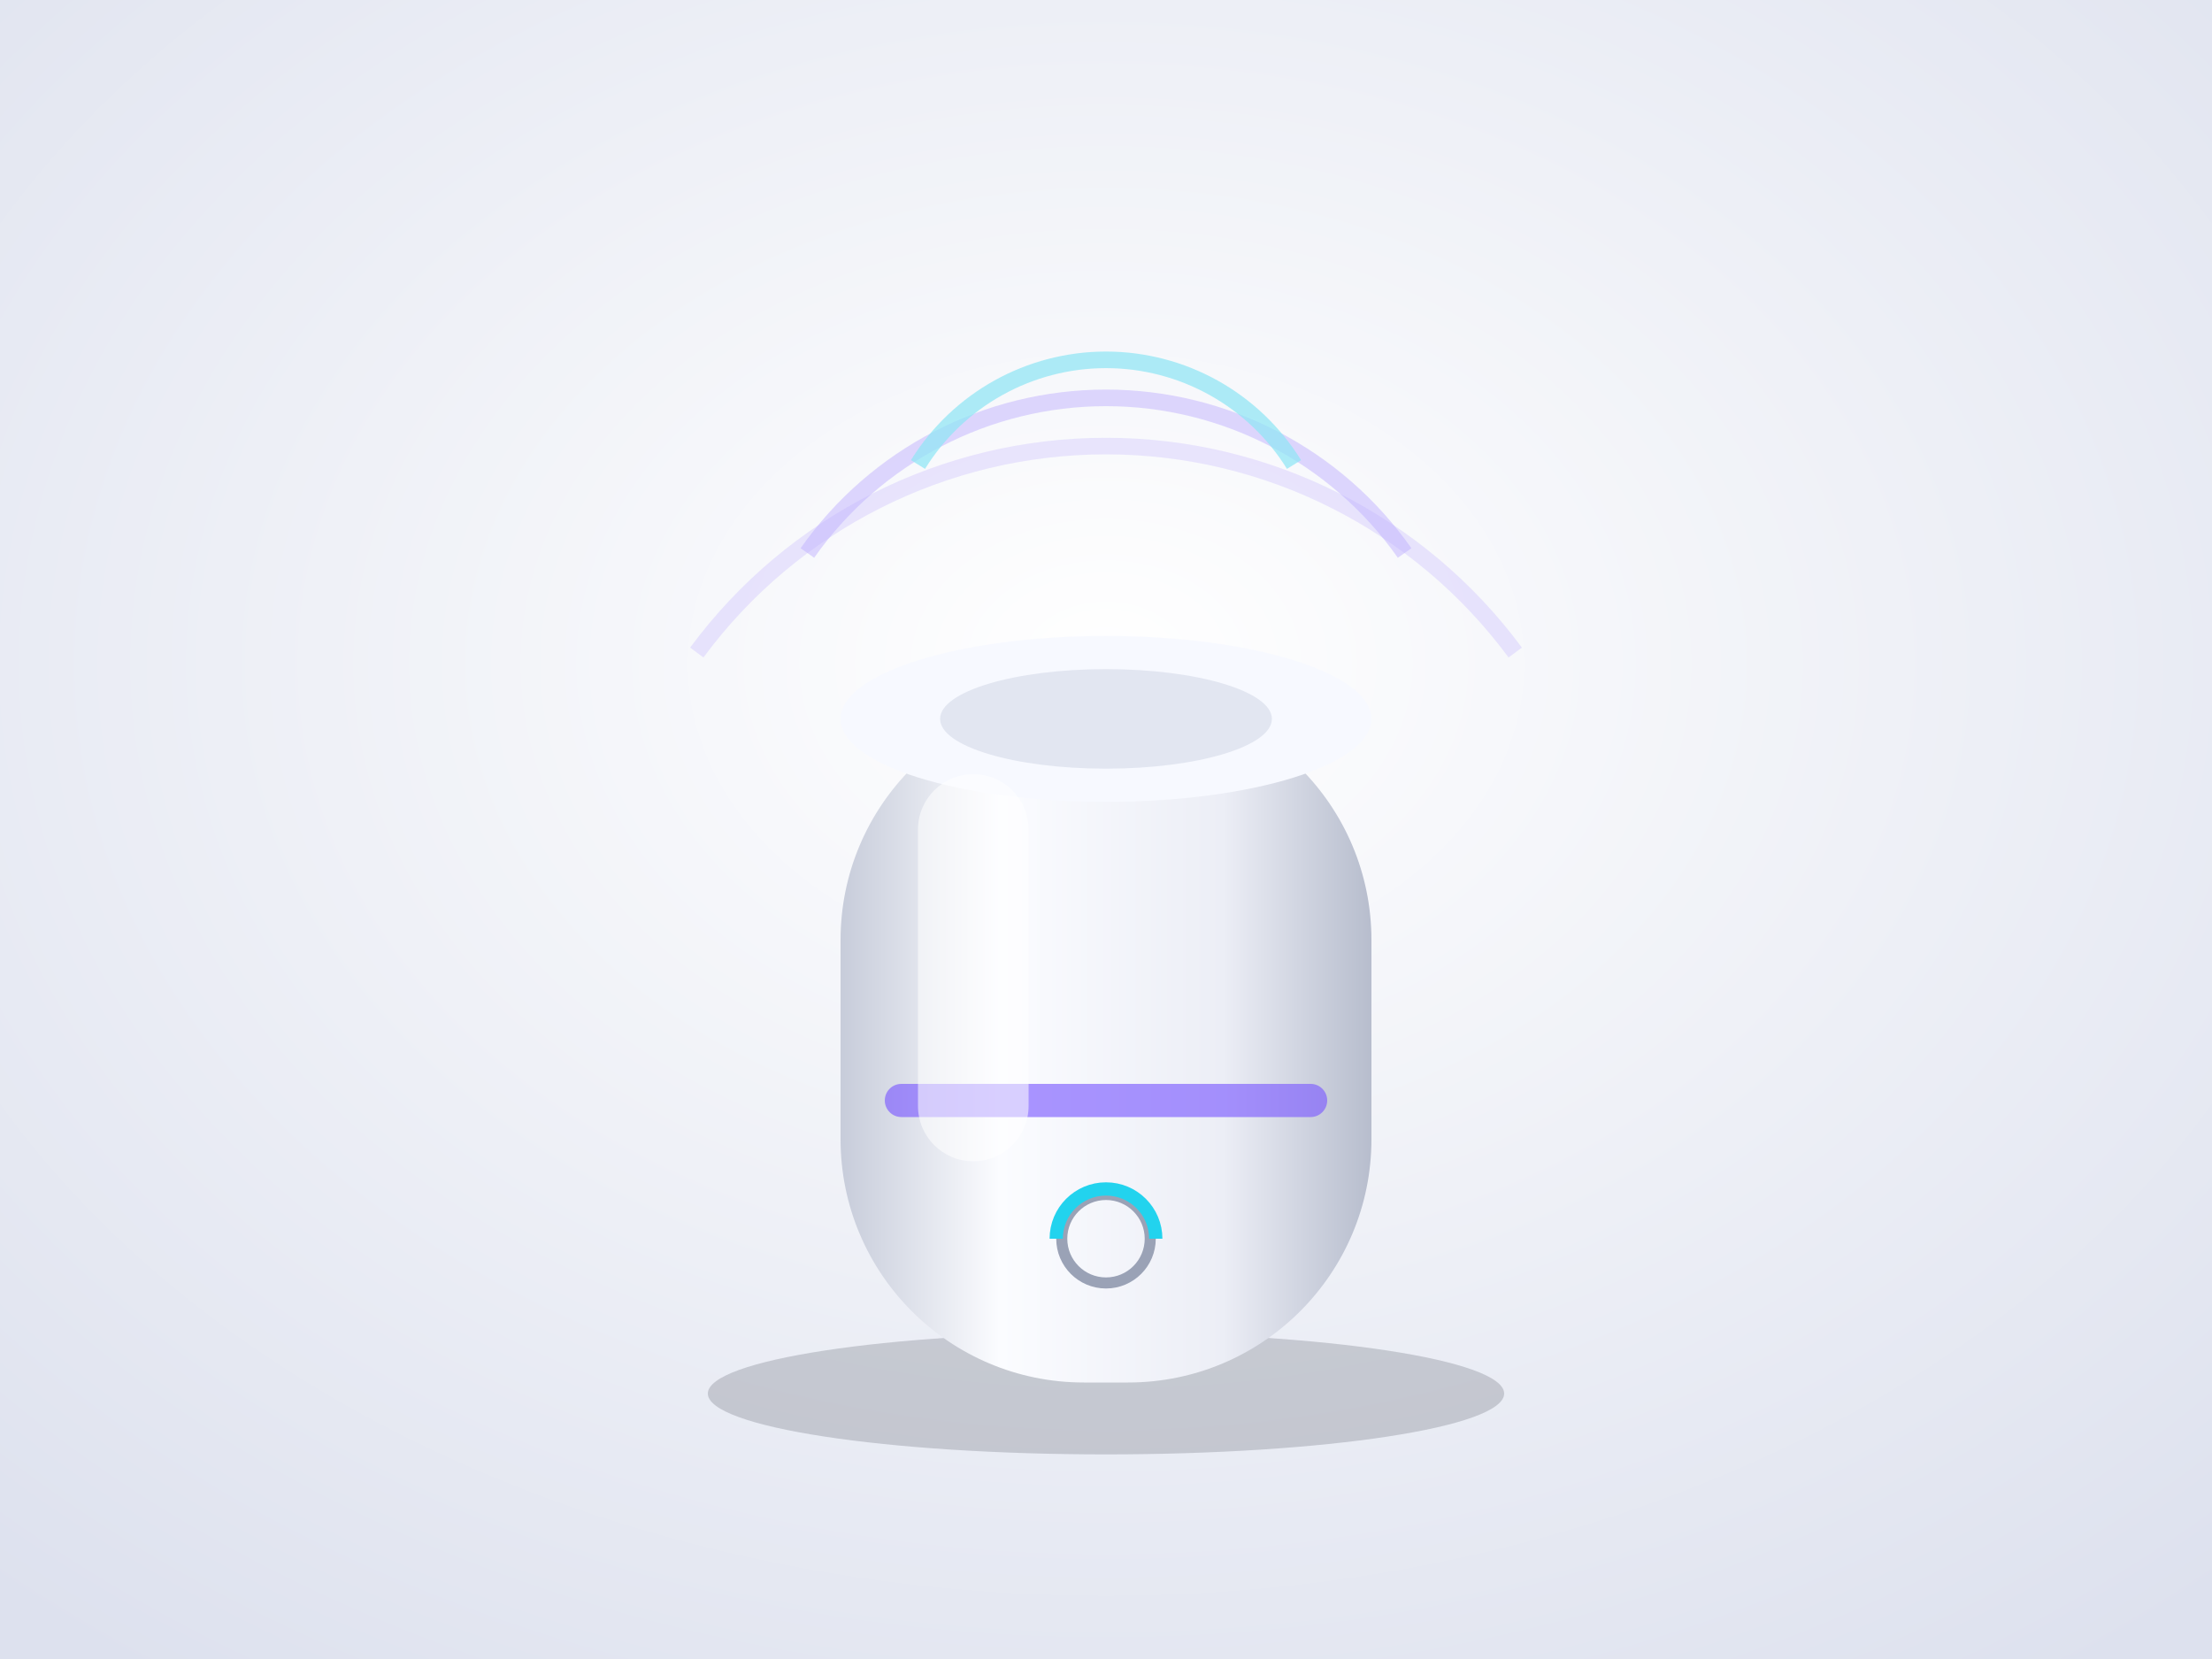
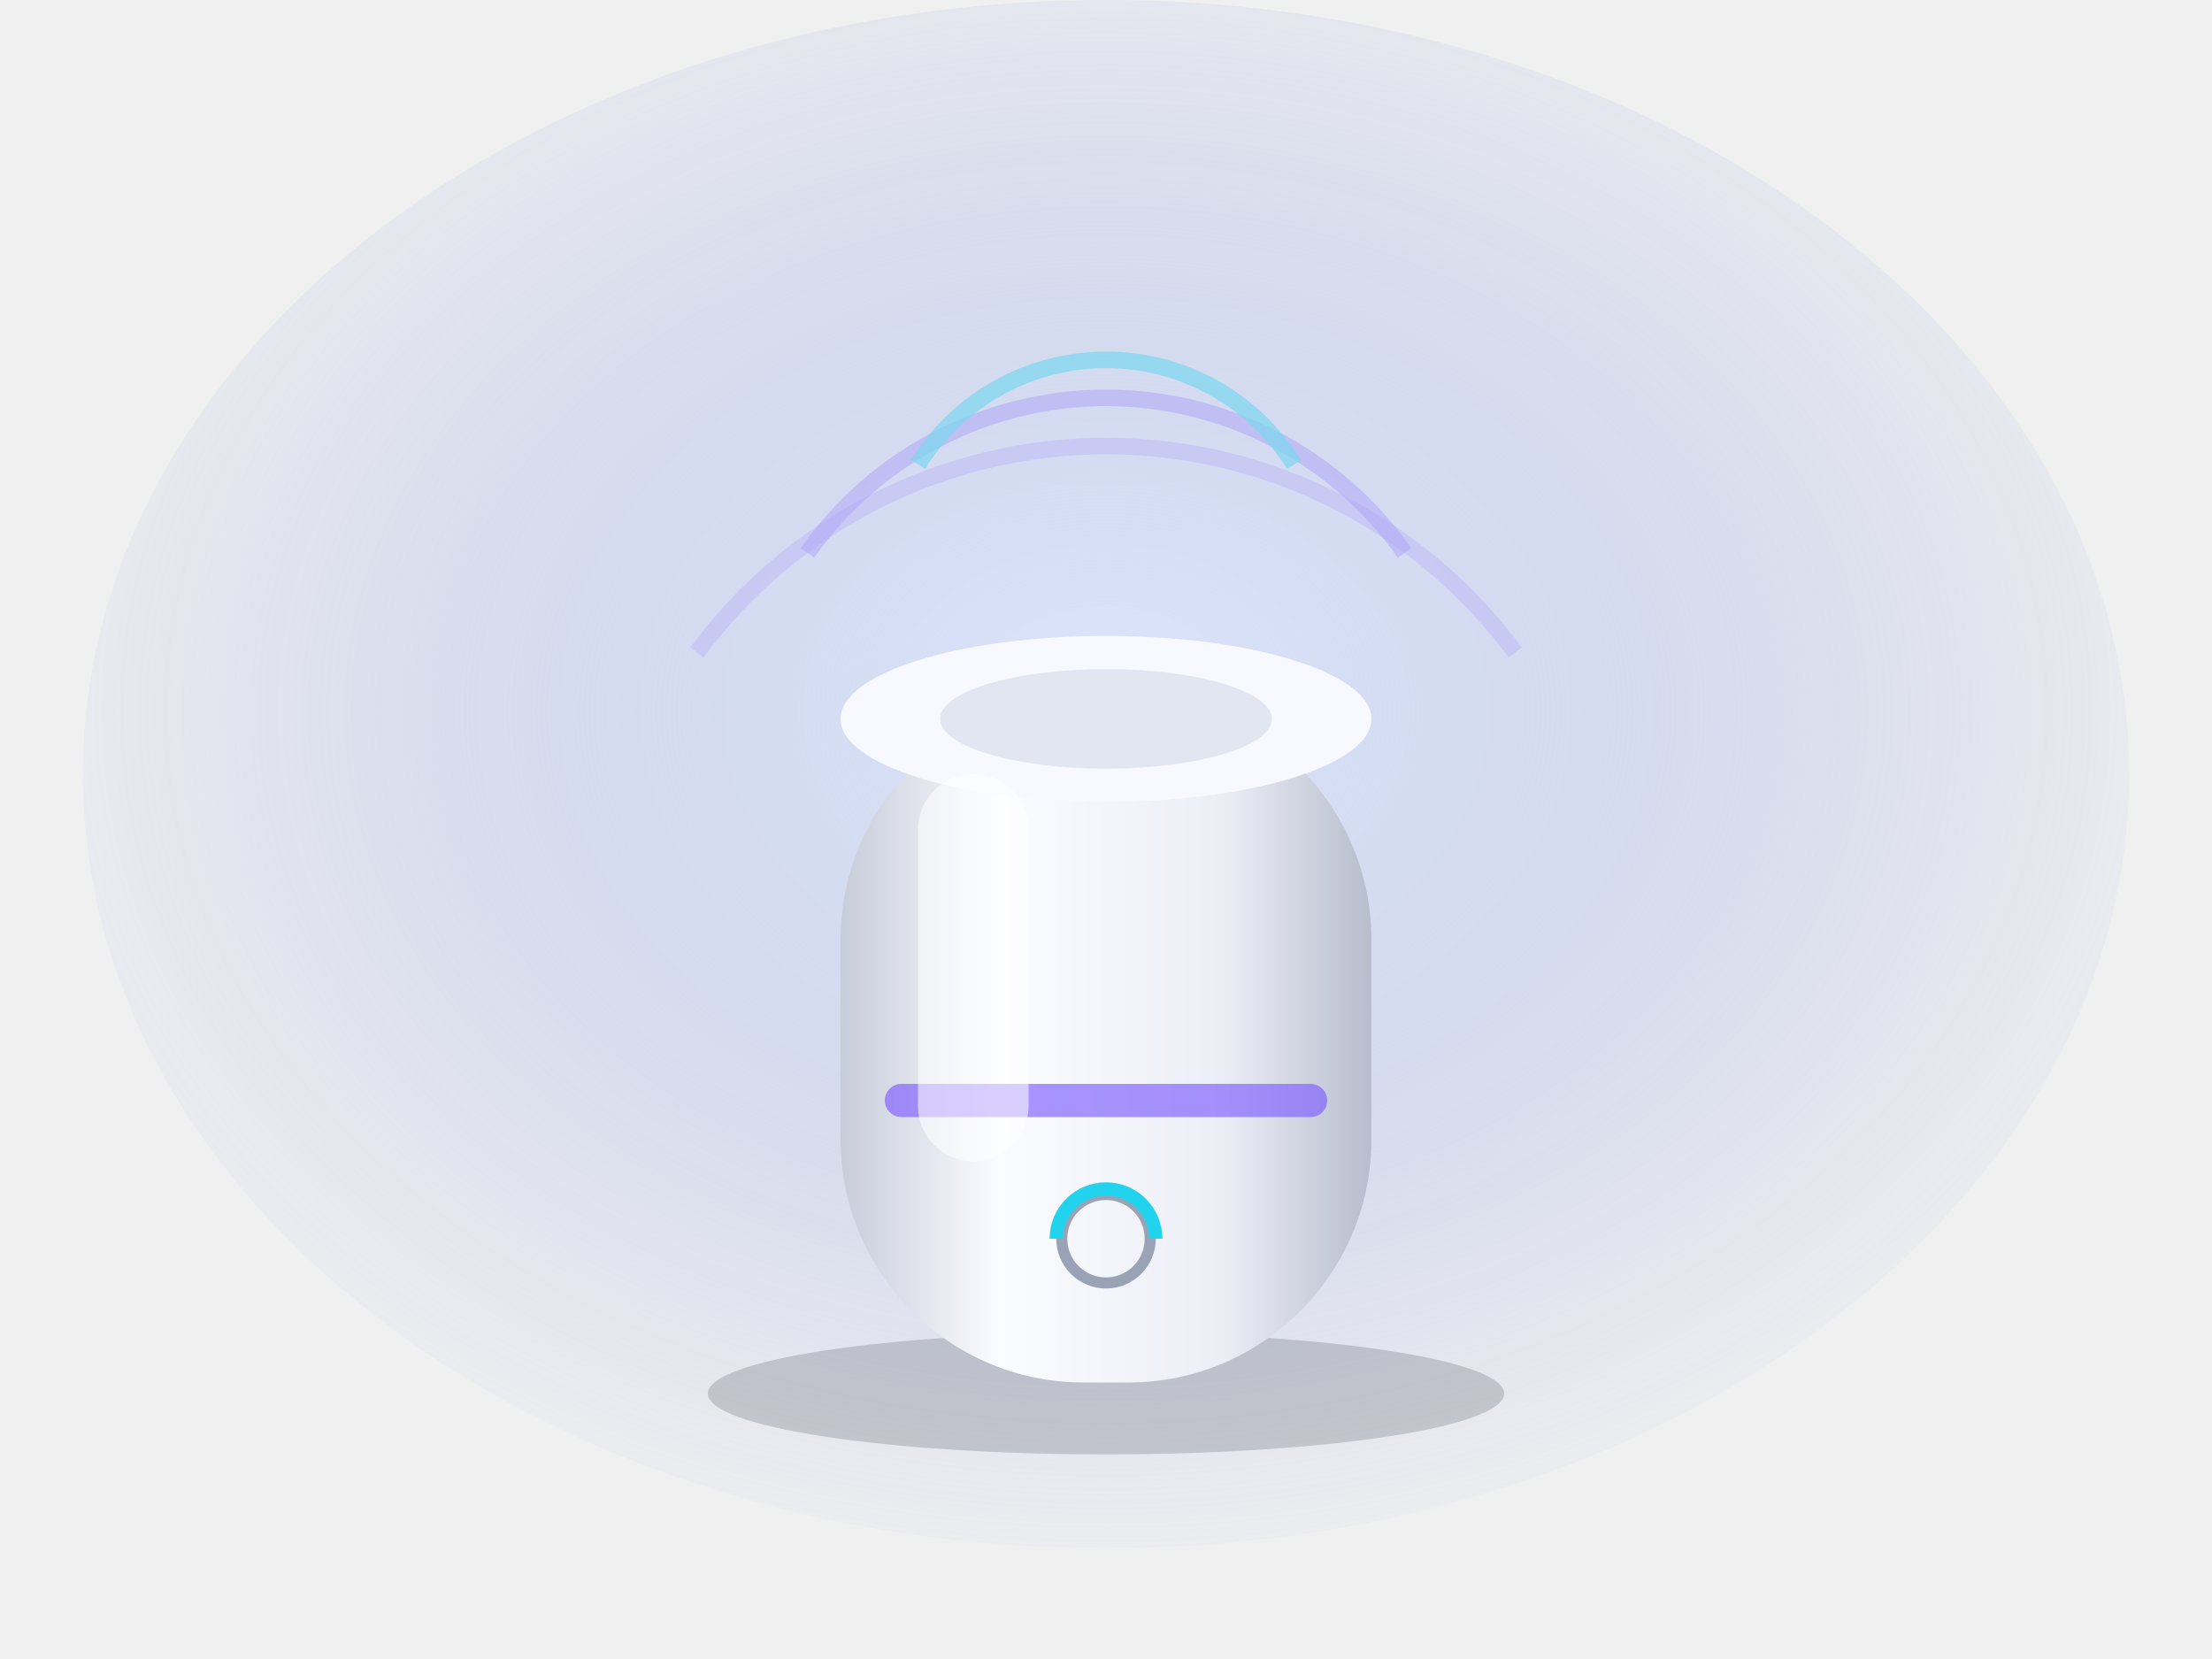
<svg xmlns="http://www.w3.org/2000/svg" viewBox="0 0 400 300" role="img" aria-label="Roteador mesh tri-band">
  <defs>
-     <radialGradient id="bg" cx="50%" cy="40%" r="75%">
-       <stop offset="0%" stop-color="#fff" />
-       <stop offset="100%" stop-color="#dde1ee" />
+     <radialGradient id="halo" cx="50%" cy="46%" r="58%">
+       <stop offset="0%" stop-color="#dce6ff" stop-opacity=".88" />
+       <stop offset="55%" stop-color="#aab9e8" stop-opacity=".34" />
+       <stop offset="100%" stop-color="#aab9e8" stop-opacity="0" />
    </radialGradient>
+   </defs>
+   <ellipse cx="200" cy="140" rx="185" ry="140" fill="url(#halo)" />
+   <defs>
    <linearGradient id="corpo" x1="0" y1="0" x2="1" y2="0">
      <stop offset="0%" stop-color="#c7ccda" />
      <stop offset="30%" stop-color="#fbfcff" />
      <stop offset="72%" stop-color="#eceef6" />
      <stop offset="100%" stop-color="#b7bdcd" />
    </linearGradient>
  </defs>
-   <rect width="400" height="300" fill="url(#bg)" />
  <ellipse cx="200" cy="252" rx="72" ry="11" fill="#0b1020" opacity=".17" />
  <g opacity=".5">
    <path d="M126 118 a92 92 0 0 1 148 0" fill="none" stroke="#7c5cff" stroke-width="3" opacity=".28" />
    <path d="M146 100 a66 66 0 0 1 108 0" fill="none" stroke="#7c5cff" stroke-width="3" opacity=".45" />
    <path d="M166 84 a40 40 0 0 1 68 0" fill="none" stroke="#22d3ee" stroke-width="3" opacity=".7" />
  </g>
  <rect x="152" y="126" width="96" height="124" rx="44" fill="url(#corpo)" />
  <ellipse cx="200" cy="130" rx="48" ry="15" fill="#f7f9ff" />
  <ellipse cx="200" cy="130" rx="30" ry="9" fill="#e2e6f1" />
  <rect x="160" y="196" width="80" height="6" rx="3" fill="#7c5cff" opacity=".65" />
  <circle cx="200" cy="224" r="8" fill="none" stroke="#9aa2b6" stroke-width="2" />
  <path d="M191 224 a9 9 0 0 1 18 0" fill="none" stroke="#22d3ee" stroke-width="2.4" />
  <rect x="166" y="140" width="20" height="70" rx="10" fill="#fff" opacity=".55" />
</svg>
